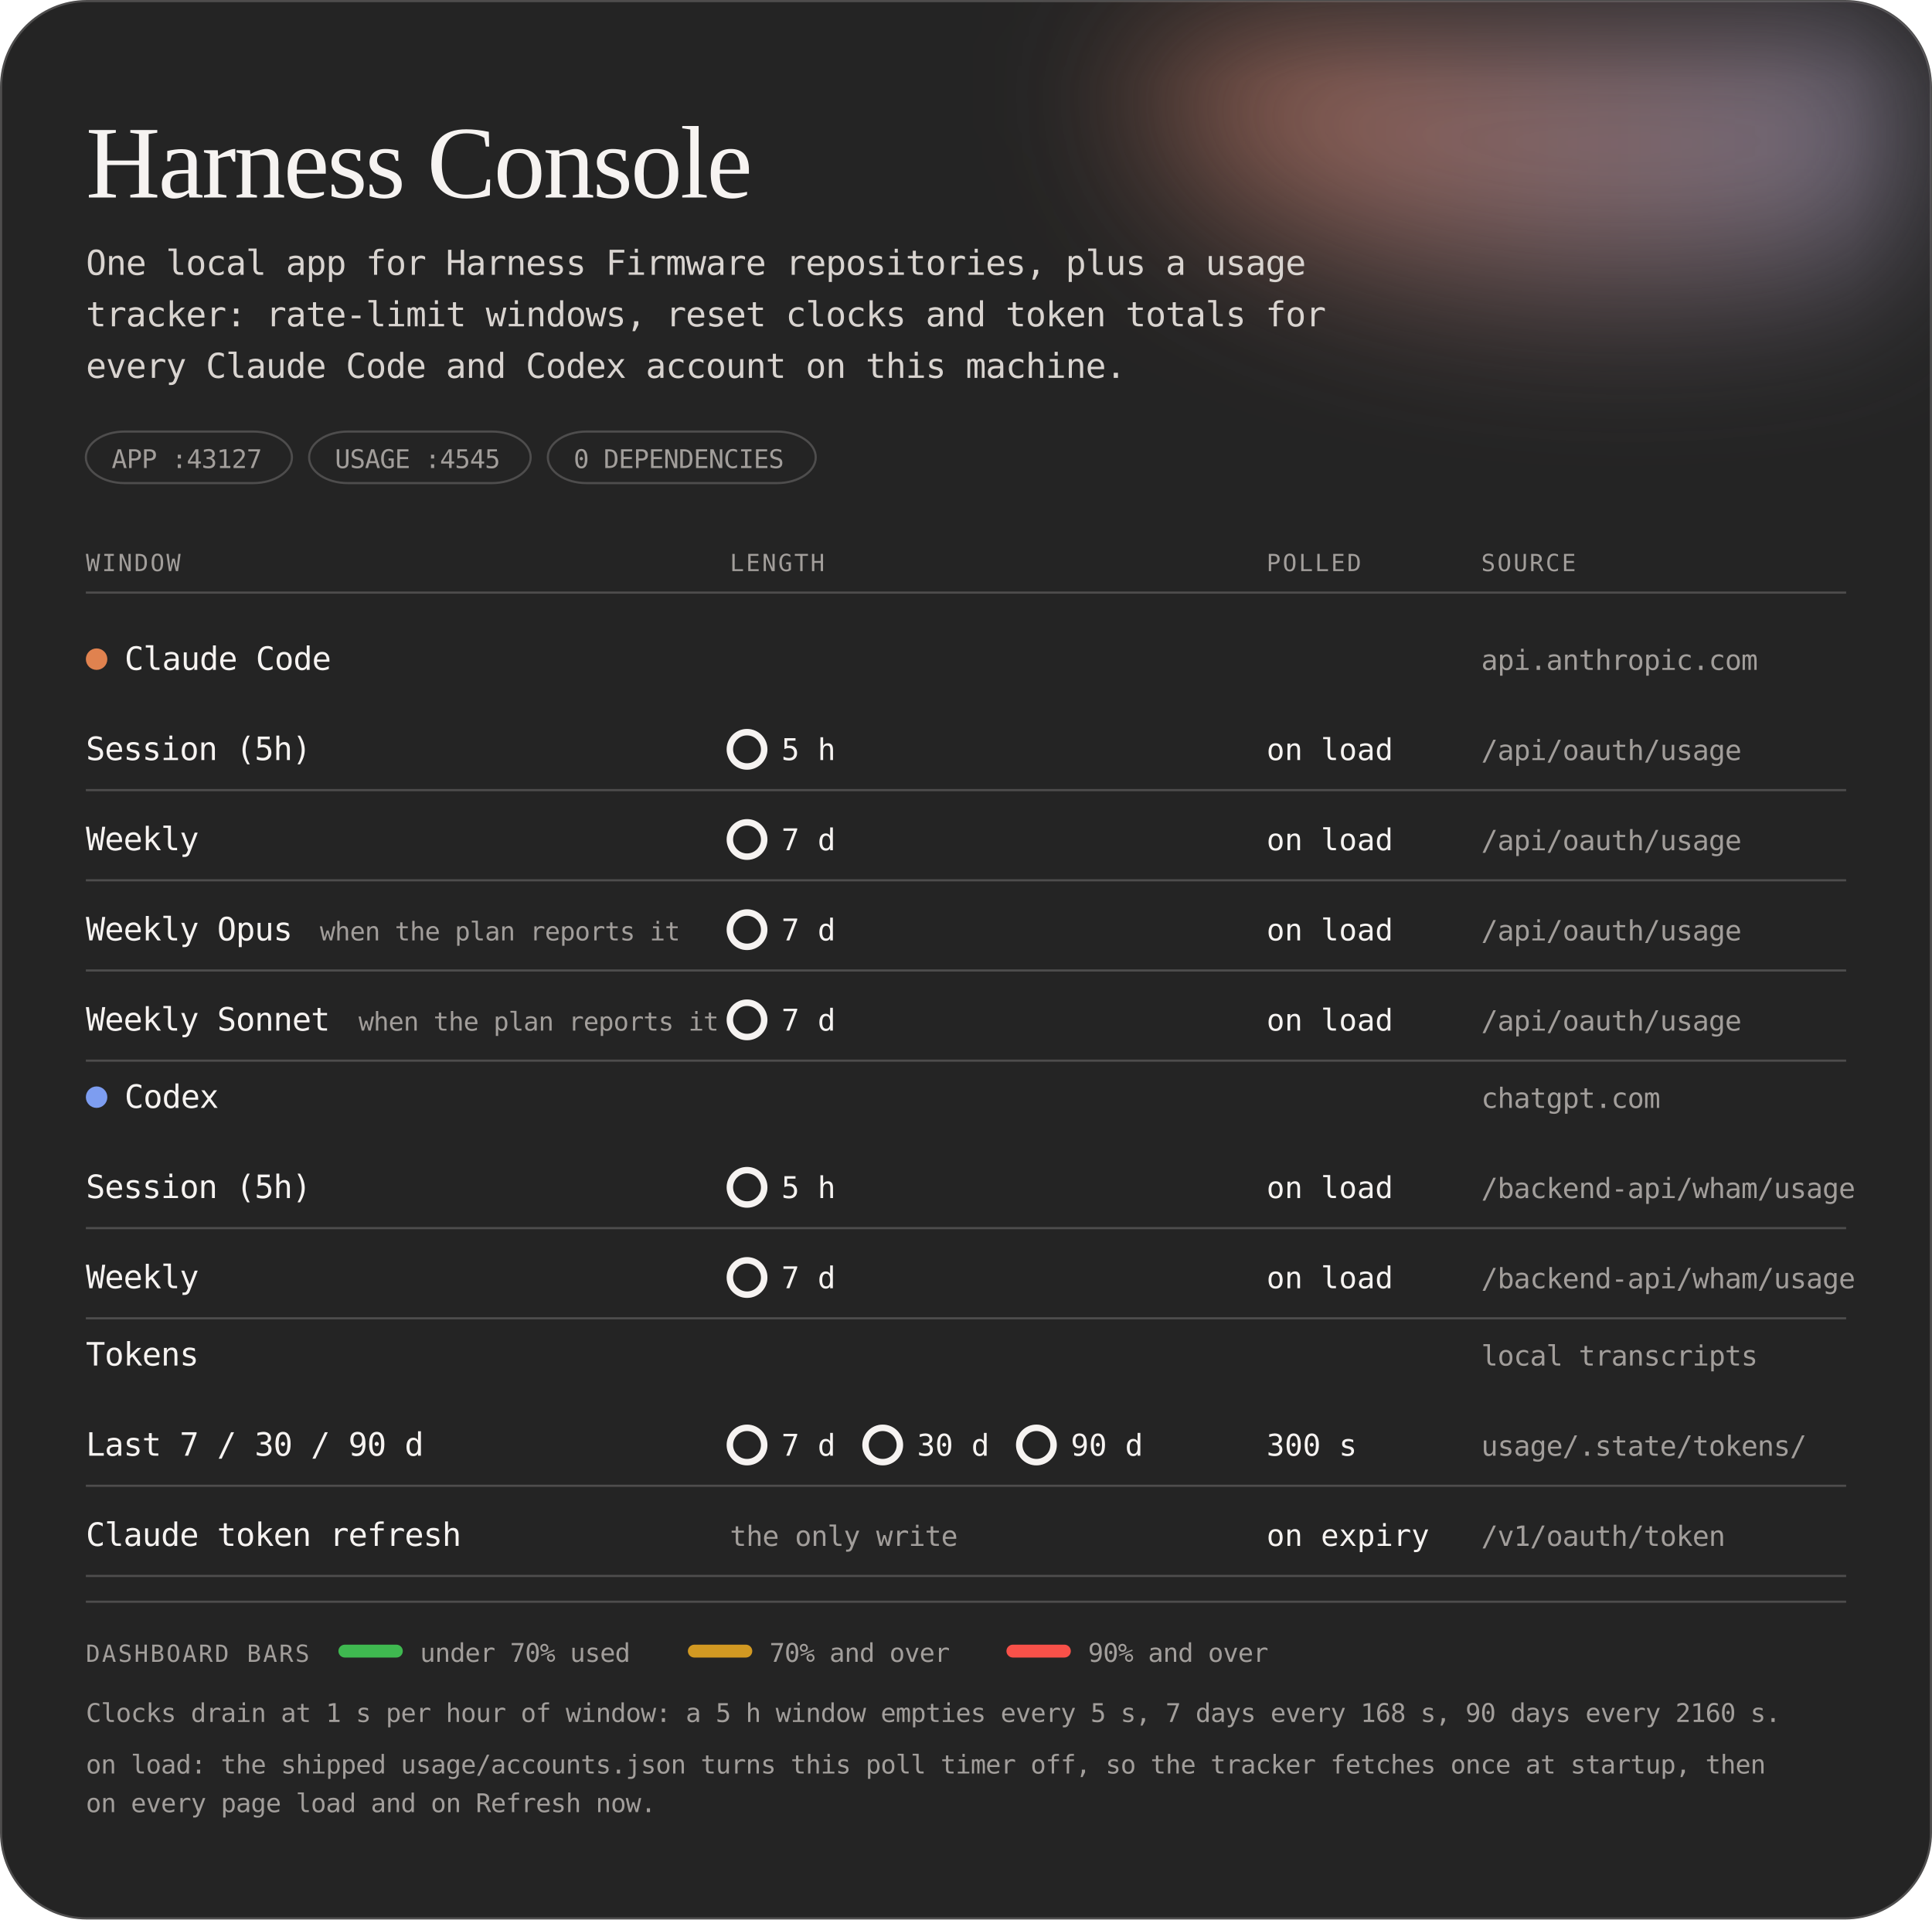
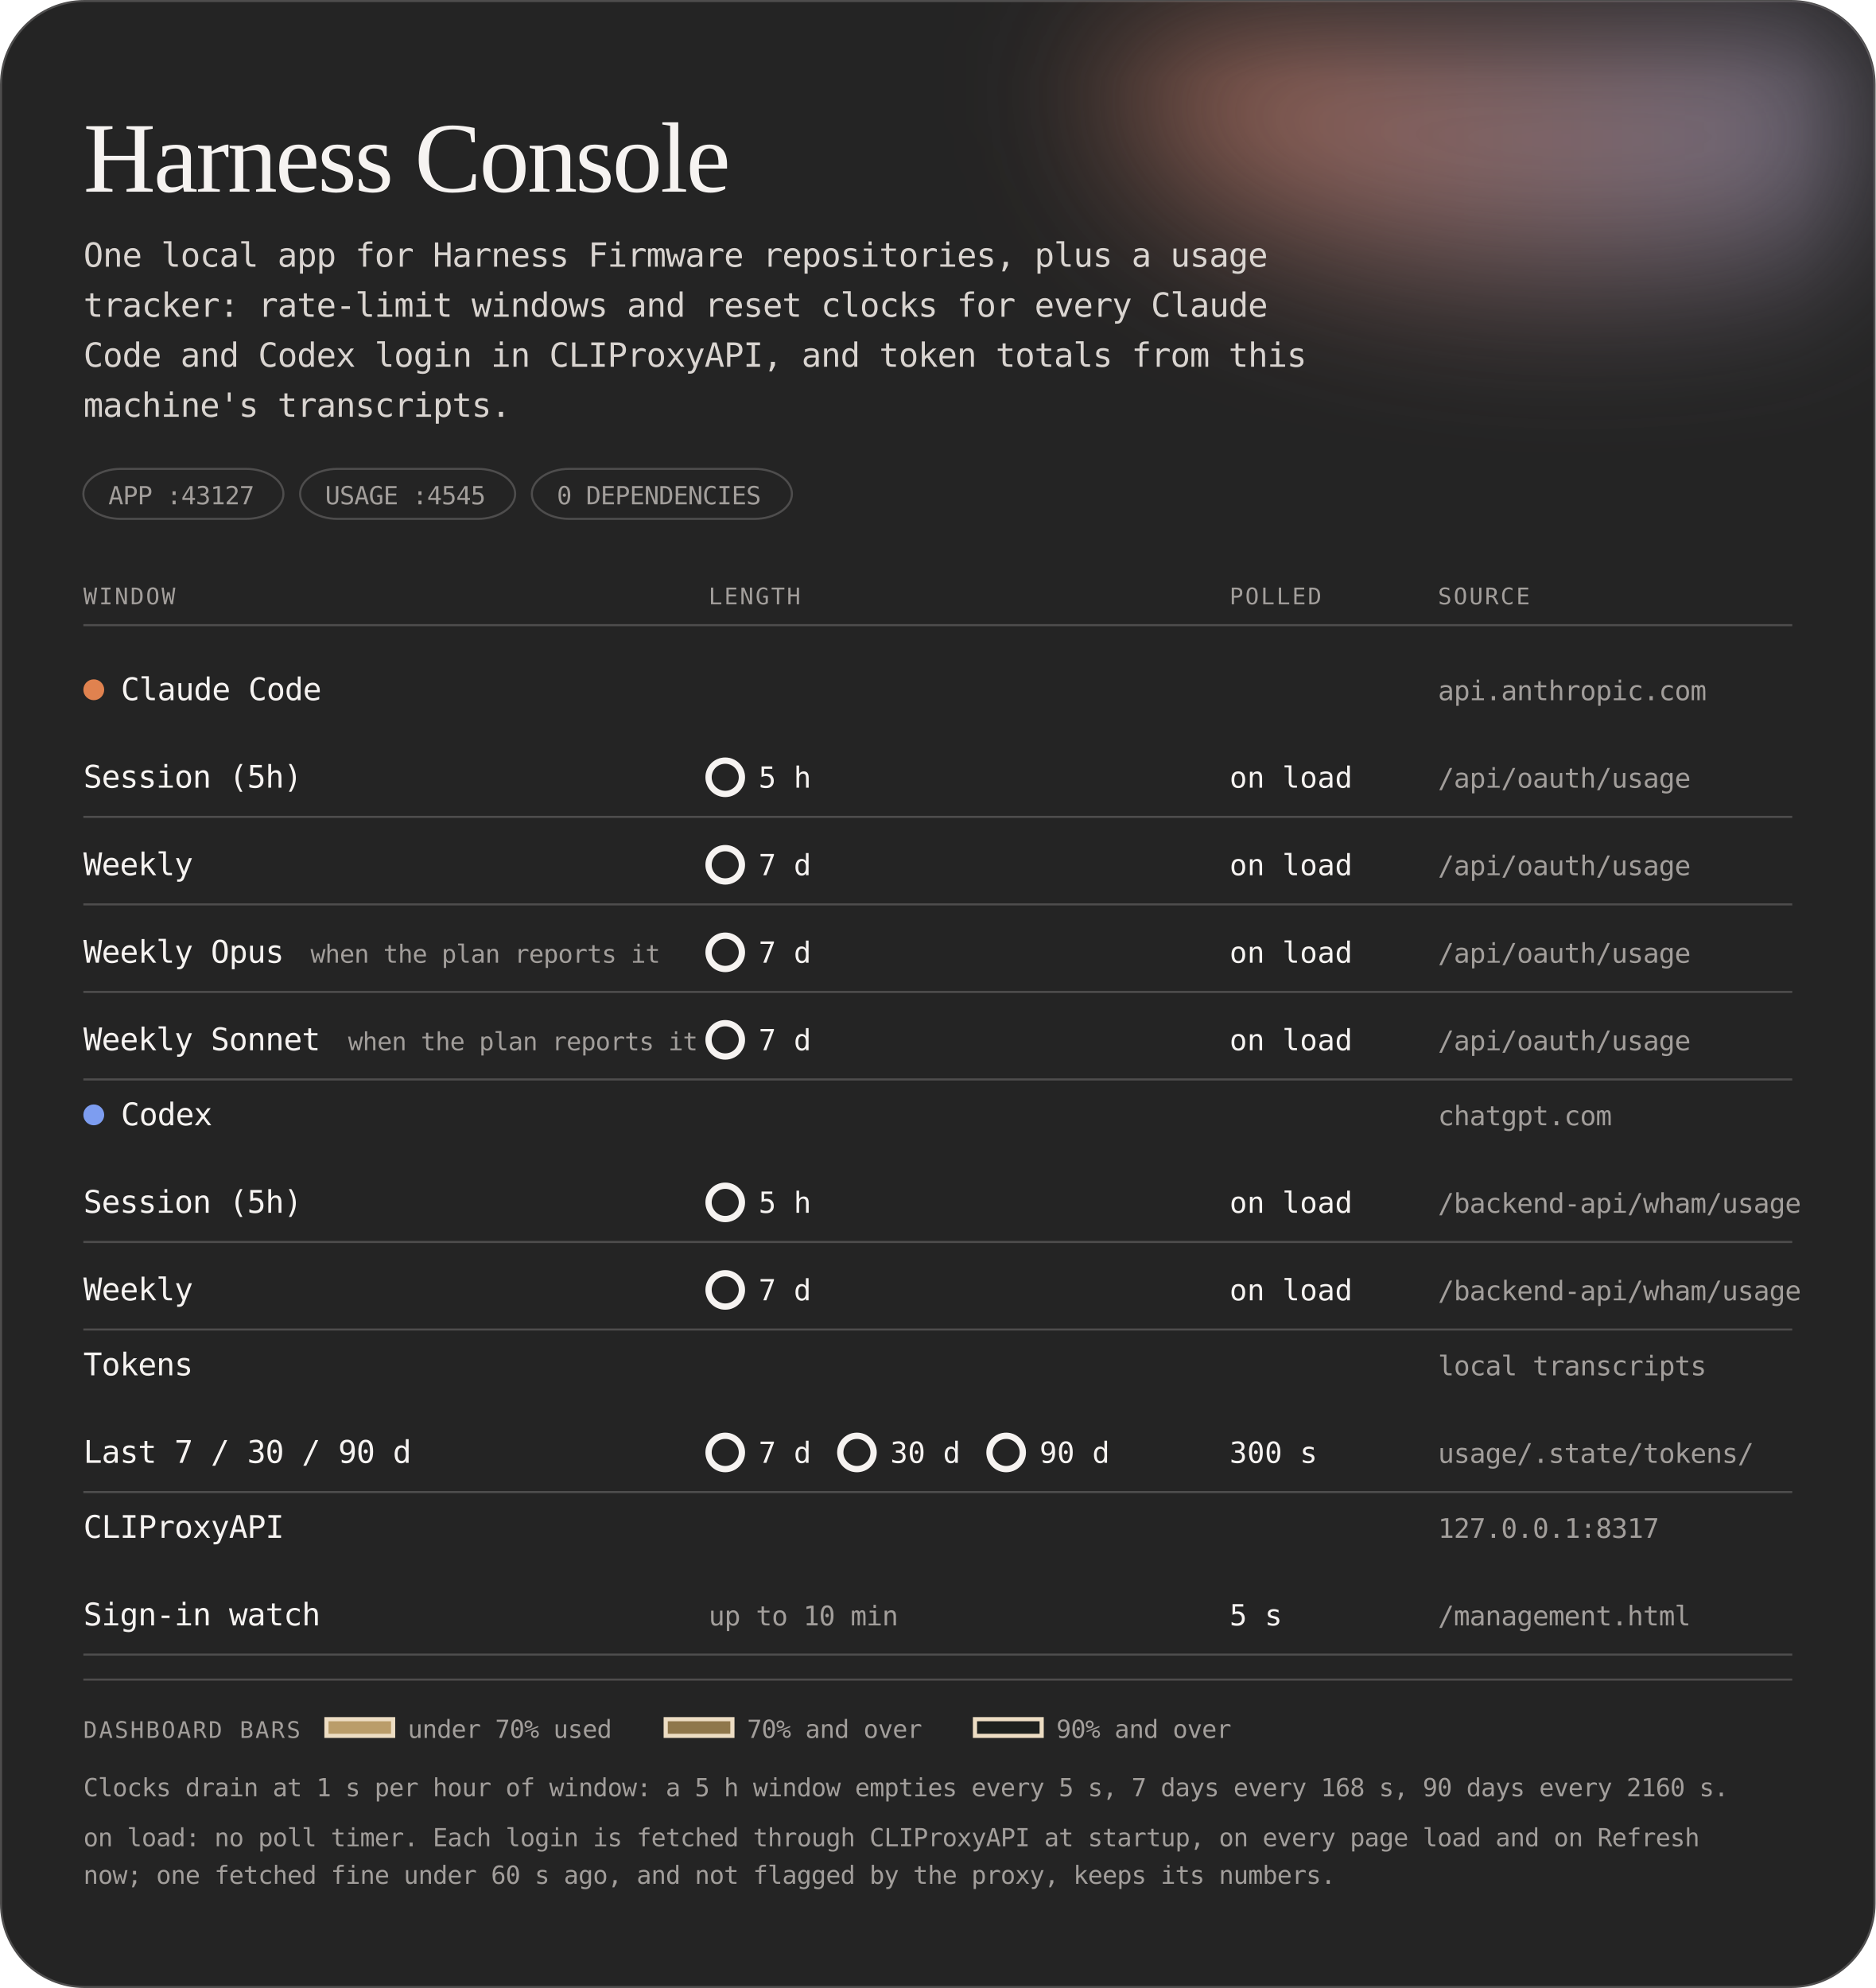
- <svg xmlns="http://www.w3.org/2000/svg" viewBox="0 0 900 894" width="900" height="894" role="img" aria-label="Harness Console: the app on port 43127, the usage tracker on port 4545. Usage tracker schedule board: 4 Claude Code rate-limit windows fetched at startup, on page load and on Refresh now (poll timer off), 2 Codex windows fetched at startup, on page load and on Refresh now (poll timer off), token totals over 7, 30 and 90 days rescanned every 300 seconds, and one write, the Claude token refresh.">
+ <svg xmlns="http://www.w3.org/2000/svg" viewBox="0 0 900 954" width="900" height="954" role="img" aria-label="Harness Console: the app on port 43127, the usage tracker on port 4545. Usage tracker schedule board: 4 Claude Code rate-limit windows and 2 Codex windows, fetched through CLIProxyAPI at startup, on page load and on Refresh now with no poll timer; token totals over 7, 30 and 90 days rescanned every 300 seconds; and the sign-in watch, which refreshes every 5 seconds for up to 10 minutes after the proxy's sign-in page opens.">
  <style>
.ttl{font-family:'Untitled Serif',ui-serif,Georgia,Cambria,'Times New Roman',Times,serif;font-weight:400;fill:#f6f3f1;letter-spacing:-0.02em}
.lbl{font-family:'ABC Diatype Mono','JetBrains Mono','IBM Plex Mono',ui-monospace,'Cascadia Mono',Menlo,Consolas,monospace;fill:#f6f3f1;letter-spacing:-0.02em}
.bdy{font-family:'ABC Diatype Mono','JetBrains Mono','IBM Plex Mono',ui-monospace,'Cascadia Mono',Menlo,Consolas,monospace;fill:#d9d4d0;letter-spacing:-0.02em}
.mut{font-family:'ABC Diatype Mono','JetBrains Mono','IBM Plex Mono',ui-monospace,'Cascadia Mono',Menlo,Consolas,monospace;fill:#a29e9b;letter-spacing:-0.02em}
.hd{font-family:'ABC Diatype Mono','JetBrains Mono','IBM Plex Mono',ui-monospace,'Cascadia Mono',Menlo,Consolas,monospace;fill:#a29e9b;letter-spacing:0.08em}
.num{font-family:'ABC Diatype Mono','JetBrains Mono','IBM Plex Mono',ui-monospace,'Cascadia Mono',Menlo,Consolas,monospace;fill:#f6f3f1;font-variant-numeric:tabular-nums}
.rule{stroke:#4e4d4d;stroke-width:1}
.card{fill:#242424;stroke:#4e4d4d;stroke-width:1}
.pill{fill:none;stroke:#4e4d4d;stroke-width:1}
.face{fill:none;stroke:#3a3938;stroke-width:3}
.hand{fill:none;stroke:#f6f3f1;stroke-width:3;stroke-dasharray:50.27;stroke-dashoffset:0;animation-name:drain;animation-timing-function:linear;animation-iteration-count:infinite}
@keyframes drain{from{stroke-dashoffset:0}to{stroke-dashoffset:50.27}}
@media (prefers-reduced-motion:reduce){*{animation:none!important}.hand{stroke-dashoffset:0}}</style>
  <defs>
    <filter id="w" x="-50%" y="-50%" width="200%" height="200%">
      <feGaussianBlur stdDeviation="40" />
    </filter>
    <linearGradient id="g" x1="0" x2="1">
      <stop offset="0" stop-color="#ff9473" stop-opacity="0.55" />
      <stop offset="1" stop-color="#a0b5eb" stop-opacity="0.55" />
    </linearGradient>
    <clipPath id="c">
-       <rect x="0.5" y="0.5" width="899" height="893" rx="40" />
+       <rect x="0.5" y="0.5" width="899" height="953" rx="40" />
    </clipPath>
  </defs>
-   <rect x="0.5" y="0.5" width="899" height="893" rx="40" class="card" />
+   <rect x="0.5" y="0.5" width="899" height="953" rx="40" class="card" />
  <g clip-path="url(#c)">
    <ellipse cx="760" cy="40" rx="220" ry="90" fill="url(#g)" filter="url(#w)" />
  </g>
  <text x="40" y="92" class="ttl" font-size="48">Harness Console</text>
  <text x="40" y="128" class="bdy" font-size="16">One local app for Harness Firmware repositories, plus a usage</text>
-   <text x="40" y="152" class="bdy" font-size="16">tracker: rate-limit windows, reset clocks and token totals for</text>
-   <text x="40" y="176" class="bdy" font-size="16">every Claude Code and Codex account on this machine.</text>
-   <rect x="40" y="201" width="96" height="24" rx="18" class="pill" />
-   <text x="52" y="218" class="mut" font-size="12">APP :43127</text>
-   <rect x="144" y="201" width="103.2" height="24" rx="18" class="pill" />
-   <text x="156" y="218" class="mut" font-size="12">USAGE :4545</text>
-   <rect x="255.2" y="201" width="124.8" height="24" rx="18" class="pill" />
-   <text x="267.2" y="218" class="mut" font-size="12">0 DEPENDENCIES</text>
-   <text x="40" y="266" text-anchor="start" class="hd" font-size="11">WINDOW</text>
-   <text x="340" y="266" text-anchor="start" class="hd" font-size="11">LENGTH</text>
-   <text x="590" y="266" text-anchor="start" class="hd" font-size="11">POLLED</text>
-   <text x="690" y="266" text-anchor="start" class="hd" font-size="11">SOURCE</text>
-   <line x1="40" x2="860" y1="276" y2="276" class="rule" />
-   <circle cx="45" cy="307" r="5" fill="#e0824f" />
-   <text x="58" y="312" class="lbl" font-size="15">Claude Code</text>
-   <text x="690" y="312" text-anchor="start" class="mut" font-size="13">api.anthropic.com</text>
-   <text x="40" y="354" class="lbl" font-size="15">Session (5h)</text>
-   <g transform="rotate(-90 348 349)">
-     <circle cx="348" cy="349" r="8" class="face" />
-     <circle cx="348" cy="349" r="8" class="hand" style="animation-duration:5s" />
+   <text x="40" y="152" class="bdy" font-size="16">tracker: rate-limit windows and reset clocks for every Claude</text>
+   <text x="40" y="176" class="bdy" font-size="16">Code and Codex login in CLIProxyAPI, and token totals from this</text>
+   <text x="40" y="200" class="bdy" font-size="16">machine's transcripts.</text>
+   <rect x="40" y="225" width="96" height="24" rx="18" class="pill" />
+   <text x="52" y="242" class="mut" font-size="12">APP :43127</text>
+   <rect x="144" y="225" width="103.2" height="24" rx="18" class="pill" />
+   <text x="156" y="242" class="mut" font-size="12">USAGE :4545</text>
+   <rect x="255.2" y="225" width="124.8" height="24" rx="18" class="pill" />
+   <text x="267.2" y="242" class="mut" font-size="12">0 DEPENDENCIES</text>
+   <text x="40" y="290" text-anchor="start" class="hd" font-size="11">WINDOW</text>
+   <text x="340" y="290" text-anchor="start" class="hd" font-size="11">LENGTH</text>
+   <text x="590" y="290" text-anchor="start" class="hd" font-size="11">POLLED</text>
+   <text x="690" y="290" text-anchor="start" class="hd" font-size="11">SOURCE</text>
+   <line x1="40" x2="860" y1="300" y2="300" class="rule" />
+   <circle cx="45" cy="331" r="5" fill="#e0824f" />
+   <text x="58" y="336" class="lbl" font-size="15">Claude Code</text>
+   <text x="690" y="336" text-anchor="start" class="mut" font-size="13">api.anthropic.com</text>
+   <text x="40" y="378" class="lbl" font-size="15">Session (5h)</text>
+   <g transform="rotate(-90 348 373)">
+     <circle cx="348" cy="373" r="8" class="face" />
+     <circle cx="348" cy="373" r="8" class="hand" style="animation-duration:5s" />
  </g>
-   <text x="364" y="354" class="num" font-size="14">5 h</text>
-   <text x="590" y="354" text-anchor="start" class="num" font-size="14">on load</text>
-   <text x="690" y="354" class="mut" font-size="13">/api/oauth/usage</text>
-   <line x1="40" x2="860" y1="368" y2="368" class="rule" />
-   <text x="40" y="396" class="lbl" font-size="15">Weekly</text>
-   <g transform="rotate(-90 348 391)">
-     <circle cx="348" cy="391" r="8" class="face" />
-     <circle cx="348" cy="391" r="8" class="hand" style="animation-duration:168s" />
+   <text x="364" y="378" class="num" font-size="14">5 h</text>
+   <text x="590" y="378" text-anchor="start" class="num" font-size="14">on load</text>
+   <text x="690" y="378" class="mut" font-size="13">/api/oauth/usage</text>
+   <line x1="40" x2="860" y1="392" y2="392" class="rule" />
+   <text x="40" y="420" class="lbl" font-size="15">Weekly</text>
+   <g transform="rotate(-90 348 415)">
+     <circle cx="348" cy="415" r="8" class="face" />
+     <circle cx="348" cy="415" r="8" class="hand" style="animation-duration:168s" />
  </g>
-   <text x="364" y="396" class="num" font-size="14">7 d</text>
-   <text x="590" y="396" text-anchor="start" class="num" font-size="14">on load</text>
-   <text x="690" y="396" class="mut" font-size="13">/api/oauth/usage</text>
-   <line x1="40" x2="860" y1="410" y2="410" class="rule" />
-   <text x="40" y="438" class="lbl" font-size="15">Weekly Opus</text>
-   <text x="149" y="438" class="mut" font-size="12">when the plan reports it</text>
-   <g transform="rotate(-90 348 433)">
-     <circle cx="348" cy="433" r="8" class="face" />
-     <circle cx="348" cy="433" r="8" class="hand" style="animation-duration:168s" />
+   <text x="364" y="420" class="num" font-size="14">7 d</text>
+   <text x="590" y="420" text-anchor="start" class="num" font-size="14">on load</text>
+   <text x="690" y="420" class="mut" font-size="13">/api/oauth/usage</text>
+   <line x1="40" x2="860" y1="434" y2="434" class="rule" />
+   <text x="40" y="462" class="lbl" font-size="15">Weekly Opus</text>
+   <text x="149" y="462" class="mut" font-size="12">when the plan reports it</text>
+   <g transform="rotate(-90 348 457)">
+     <circle cx="348" cy="457" r="8" class="face" />
+     <circle cx="348" cy="457" r="8" class="hand" style="animation-duration:168s" />
  </g>
-   <text x="364" y="438" class="num" font-size="14">7 d</text>
-   <text x="590" y="438" text-anchor="start" class="num" font-size="14">on load</text>
-   <text x="690" y="438" class="mut" font-size="13">/api/oauth/usage</text>
-   <line x1="40" x2="860" y1="452" y2="452" class="rule" />
-   <text x="40" y="480" class="lbl" font-size="15">Weekly Sonnet</text>
-   <text x="167" y="480" class="mut" font-size="12">when the plan reports it</text>
-   <g transform="rotate(-90 348 475)">
-     <circle cx="348" cy="475" r="8" class="face" />
-     <circle cx="348" cy="475" r="8" class="hand" style="animation-duration:168s" />
+   <text x="364" y="462" class="num" font-size="14">7 d</text>
+   <text x="590" y="462" text-anchor="start" class="num" font-size="14">on load</text>
+   <text x="690" y="462" class="mut" font-size="13">/api/oauth/usage</text>
+   <line x1="40" x2="860" y1="476" y2="476" class="rule" />
+   <text x="40" y="504" class="lbl" font-size="15">Weekly Sonnet</text>
+   <text x="167" y="504" class="mut" font-size="12">when the plan reports it</text>
+   <g transform="rotate(-90 348 499)">
+     <circle cx="348" cy="499" r="8" class="face" />
+     <circle cx="348" cy="499" r="8" class="hand" style="animation-duration:168s" />
  </g>
-   <text x="364" y="480" class="num" font-size="14">7 d</text>
-   <text x="590" y="480" text-anchor="start" class="num" font-size="14">on load</text>
-   <text x="690" y="480" class="mut" font-size="13">/api/oauth/usage</text>
-   <line x1="40" x2="860" y1="494" y2="494" class="rule" />
-   <circle cx="45" cy="511" r="5" fill="#7d9df0" />
-   <text x="58" y="516" class="lbl" font-size="15">Codex</text>
-   <text x="690" y="516" text-anchor="start" class="mut" font-size="13">chatgpt.com</text>
-   <text x="40" y="558" class="lbl" font-size="15">Session (5h)</text>
-   <g transform="rotate(-90 348 553)">
-     <circle cx="348" cy="553" r="8" class="face" />
-     <circle cx="348" cy="553" r="8" class="hand" style="animation-duration:5s" />
+   <text x="364" y="504" class="num" font-size="14">7 d</text>
+   <text x="590" y="504" text-anchor="start" class="num" font-size="14">on load</text>
+   <text x="690" y="504" class="mut" font-size="13">/api/oauth/usage</text>
+   <line x1="40" x2="860" y1="518" y2="518" class="rule" />
+   <circle cx="45" cy="535" r="5" fill="#7d9df0" />
+   <text x="58" y="540" class="lbl" font-size="15">Codex</text>
+   <text x="690" y="540" text-anchor="start" class="mut" font-size="13">chatgpt.com</text>
+   <text x="40" y="582" class="lbl" font-size="15">Session (5h)</text>
+   <g transform="rotate(-90 348 577)">
+     <circle cx="348" cy="577" r="8" class="face" />
+     <circle cx="348" cy="577" r="8" class="hand" style="animation-duration:5s" />
  </g>
-   <text x="364" y="558" class="num" font-size="14">5 h</text>
-   <text x="590" y="558" text-anchor="start" class="num" font-size="14">on load</text>
-   <text x="690" y="558" class="mut" font-size="13">/backend-api/wham/usage</text>
-   <line x1="40" x2="860" y1="572" y2="572" class="rule" />
-   <text x="40" y="600" class="lbl" font-size="15">Weekly</text>
-   <g transform="rotate(-90 348 595)">
-     <circle cx="348" cy="595" r="8" class="face" />
-     <circle cx="348" cy="595" r="8" class="hand" style="animation-duration:168s" />
+   <text x="364" y="582" class="num" font-size="14">5 h</text>
+   <text x="590" y="582" text-anchor="start" class="num" font-size="14">on load</text>
+   <text x="690" y="582" class="mut" font-size="13">/backend-api/wham/usage</text>
+   <line x1="40" x2="860" y1="596" y2="596" class="rule" />
+   <text x="40" y="624" class="lbl" font-size="15">Weekly</text>
+   <g transform="rotate(-90 348 619)">
+     <circle cx="348" cy="619" r="8" class="face" />
+     <circle cx="348" cy="619" r="8" class="hand" style="animation-duration:168s" />
  </g>
-   <text x="364" y="600" class="num" font-size="14">7 d</text>
-   <text x="590" y="600" text-anchor="start" class="num" font-size="14">on load</text>
-   <text x="690" y="600" class="mut" font-size="13">/backend-api/wham/usage</text>
-   <line x1="40" x2="860" y1="614" y2="614" class="rule" />
-   <text x="40" y="636" class="lbl" font-size="15">Tokens</text>
-   <text x="690" y="636" text-anchor="start" class="mut" font-size="13">local transcripts</text>
-   <text x="40" y="678" class="lbl" font-size="15">Last 7 / 30 / 90 d</text>
-   <g transform="rotate(-90 348 673)">
-     <circle cx="348" cy="673" r="8" class="face" />
-     <circle cx="348" cy="673" r="8" class="hand" style="animation-duration:168s" />
+   <text x="364" y="624" class="num" font-size="14">7 d</text>
+   <text x="590" y="624" text-anchor="start" class="num" font-size="14">on load</text>
+   <text x="690" y="624" class="mut" font-size="13">/backend-api/wham/usage</text>
+   <line x1="40" x2="860" y1="638" y2="638" class="rule" />
+   <text x="40" y="660" class="lbl" font-size="15">Tokens</text>
+   <text x="690" y="660" text-anchor="start" class="mut" font-size="13">local transcripts</text>
+   <text x="40" y="702" class="lbl" font-size="15">Last 7 / 30 / 90 d</text>
+   <g transform="rotate(-90 348 697)">
+     <circle cx="348" cy="697" r="8" class="face" />
+     <circle cx="348" cy="697" r="8" class="hand" style="animation-duration:168s" />
  </g>
-   <text x="364" y="678" class="num" font-size="14">7 d</text>
-   <g transform="rotate(-90 411.2 673)">
-     <circle cx="411.2" cy="673" r="8" class="face" />
-     <circle cx="411.2" cy="673" r="8" class="hand" style="animation-duration:720s" />
+   <text x="364" y="702" class="num" font-size="14">7 d</text>
+   <g transform="rotate(-90 411.2 697)">
+     <circle cx="411.2" cy="697" r="8" class="face" />
+     <circle cx="411.2" cy="697" r="8" class="hand" style="animation-duration:720s" />
  </g>
-   <text x="427.2" y="678" class="num" font-size="14">30 d</text>
-   <g transform="rotate(-90 482.8 673)">
-     <circle cx="482.8" cy="673" r="8" class="face" />
-     <circle cx="482.8" cy="673" r="8" class="hand" style="animation-duration:2160s" />
+   <text x="427.2" y="702" class="num" font-size="14">30 d</text>
+   <g transform="rotate(-90 482.8 697)">
+     <circle cx="482.8" cy="697" r="8" class="face" />
+     <circle cx="482.8" cy="697" r="8" class="hand" style="animation-duration:2160s" />
  </g>
-   <text x="498.8" y="678" class="num" font-size="14">90 d</text>
-   <text x="590" y="678" text-anchor="start" class="num" font-size="14">300 s</text>
-   <text x="690" y="678" class="mut" font-size="13">usage/.state/tokens/</text>
-   <line x1="40" x2="860" y1="692" y2="692" class="rule" />
-   <text x="40" y="720" class="lbl" font-size="15">Claude token refresh</text>
-   <text x="340" y="720" class="mut" font-size="13">the only write</text>
-   <text x="590" y="720" text-anchor="start" class="num" font-size="14">on expiry</text>
-   <text x="690" y="720" class="mut" font-size="13">/v1/oauth/token</text>
-   <line x1="40" x2="860" y1="734" y2="734" class="rule" />
-   <line x1="40" x2="860" y1="746" y2="746" class="rule" />
-   <text x="40" y="774" class="hd" font-size="11">DASHBOARD BARS</text>
-   <rect x="157.64" y="766" width="30" height="6" rx="3" fill="#3fb950" />
-   <text x="195.64" y="774" class="mut" font-size="12">under 70% used</text>
-   <rect x="320.44" y="766" width="30" height="6" rx="3" fill="#d29922" />
-   <text x="358.44" y="774" class="mut" font-size="12">70% and over</text>
-   <rect x="468.84" y="766" width="30" height="6" rx="3" fill="#f85149" />
-   <text x="506.84" y="774" class="mut" font-size="12">90% and over</text>
-   <text x="40" y="802" class="mut" font-size="12">Clocks drain at 1 s per hour of window: a 5 h window empties every 5 s, 7 days every 168 s, 90 days every 2160 s.</text>
-   <text x="40" y="826" class="mut" font-size="12">on load: the shipped usage/accounts.json turns this poll timer off, so the tracker fetches once at startup, then</text>
-   <text x="40" y="844" class="mut" font-size="12">on every page load and on Refresh now.</text>
+   <text x="498.8" y="702" class="num" font-size="14">90 d</text>
+   <text x="590" y="702" text-anchor="start" class="num" font-size="14">300 s</text>
+   <text x="690" y="702" class="mut" font-size="13">usage/.state/tokens/</text>
+   <line x1="40" x2="860" y1="716" y2="716" class="rule" />
+   <text x="40" y="738" class="lbl" font-size="15">CLIProxyAPI</text>
+   <text x="690" y="738" text-anchor="start" class="mut" font-size="13">127.0.0.1:8317</text>
+   <text x="40" y="780" class="lbl" font-size="15">Sign-in watch</text>
+   <text x="340" y="780" class="mut" font-size="13">up to 10 min</text>
+   <text x="590" y="780" text-anchor="start" class="num" font-size="14">5 s</text>
+   <text x="690" y="780" class="mut" font-size="13">/management.html</text>
+   <line x1="40" x2="860" y1="794" y2="794" class="rule" />
+   <line x1="40" x2="860" y1="806" y2="806" class="rule" />
+   <text x="40" y="834" class="hd" font-size="11">DASHBOARD BARS</text>
+   <rect x="155.64" y="824" width="34" height="10" fill="#edddc3" />
+   <rect x="157.64" y="826" width="30" height="6" fill="#ba9d6a" />
+   <text x="195.64" y="834" class="mut" font-size="12">under 70% used</text>
+   <rect x="318.44" y="824" width="34" height="10" fill="#edddc3" />
+   <rect x="320.44" y="826" width="30" height="6" fill="#8f774b" />
+   <text x="358.44" y="834" class="mut" font-size="12">70% and over</text>
+   <rect x="466.84" y="824" width="34" height="10" fill="#edddc3" />
+   <rect x="468.84" y="826" width="30" height="6" fill="#1e211e" />
+   <text x="506.84" y="834" class="mut" font-size="12">90% and over</text>
+   <text x="40" y="862" class="mut" font-size="12">Clocks drain at 1 s per hour of window: a 5 h window empties every 5 s, 7 days every 168 s, 90 days every 2160 s.</text>
+   <text x="40" y="886" class="mut" font-size="12">on load: no poll timer. Each login is fetched through CLIProxyAPI at startup, on every page load and on Refresh</text>
+   <text x="40" y="904" class="mut" font-size="12">now; one fetched fine under 60 s ago, and not flagged by the proxy, keeps its numbers.</text>
</svg>
